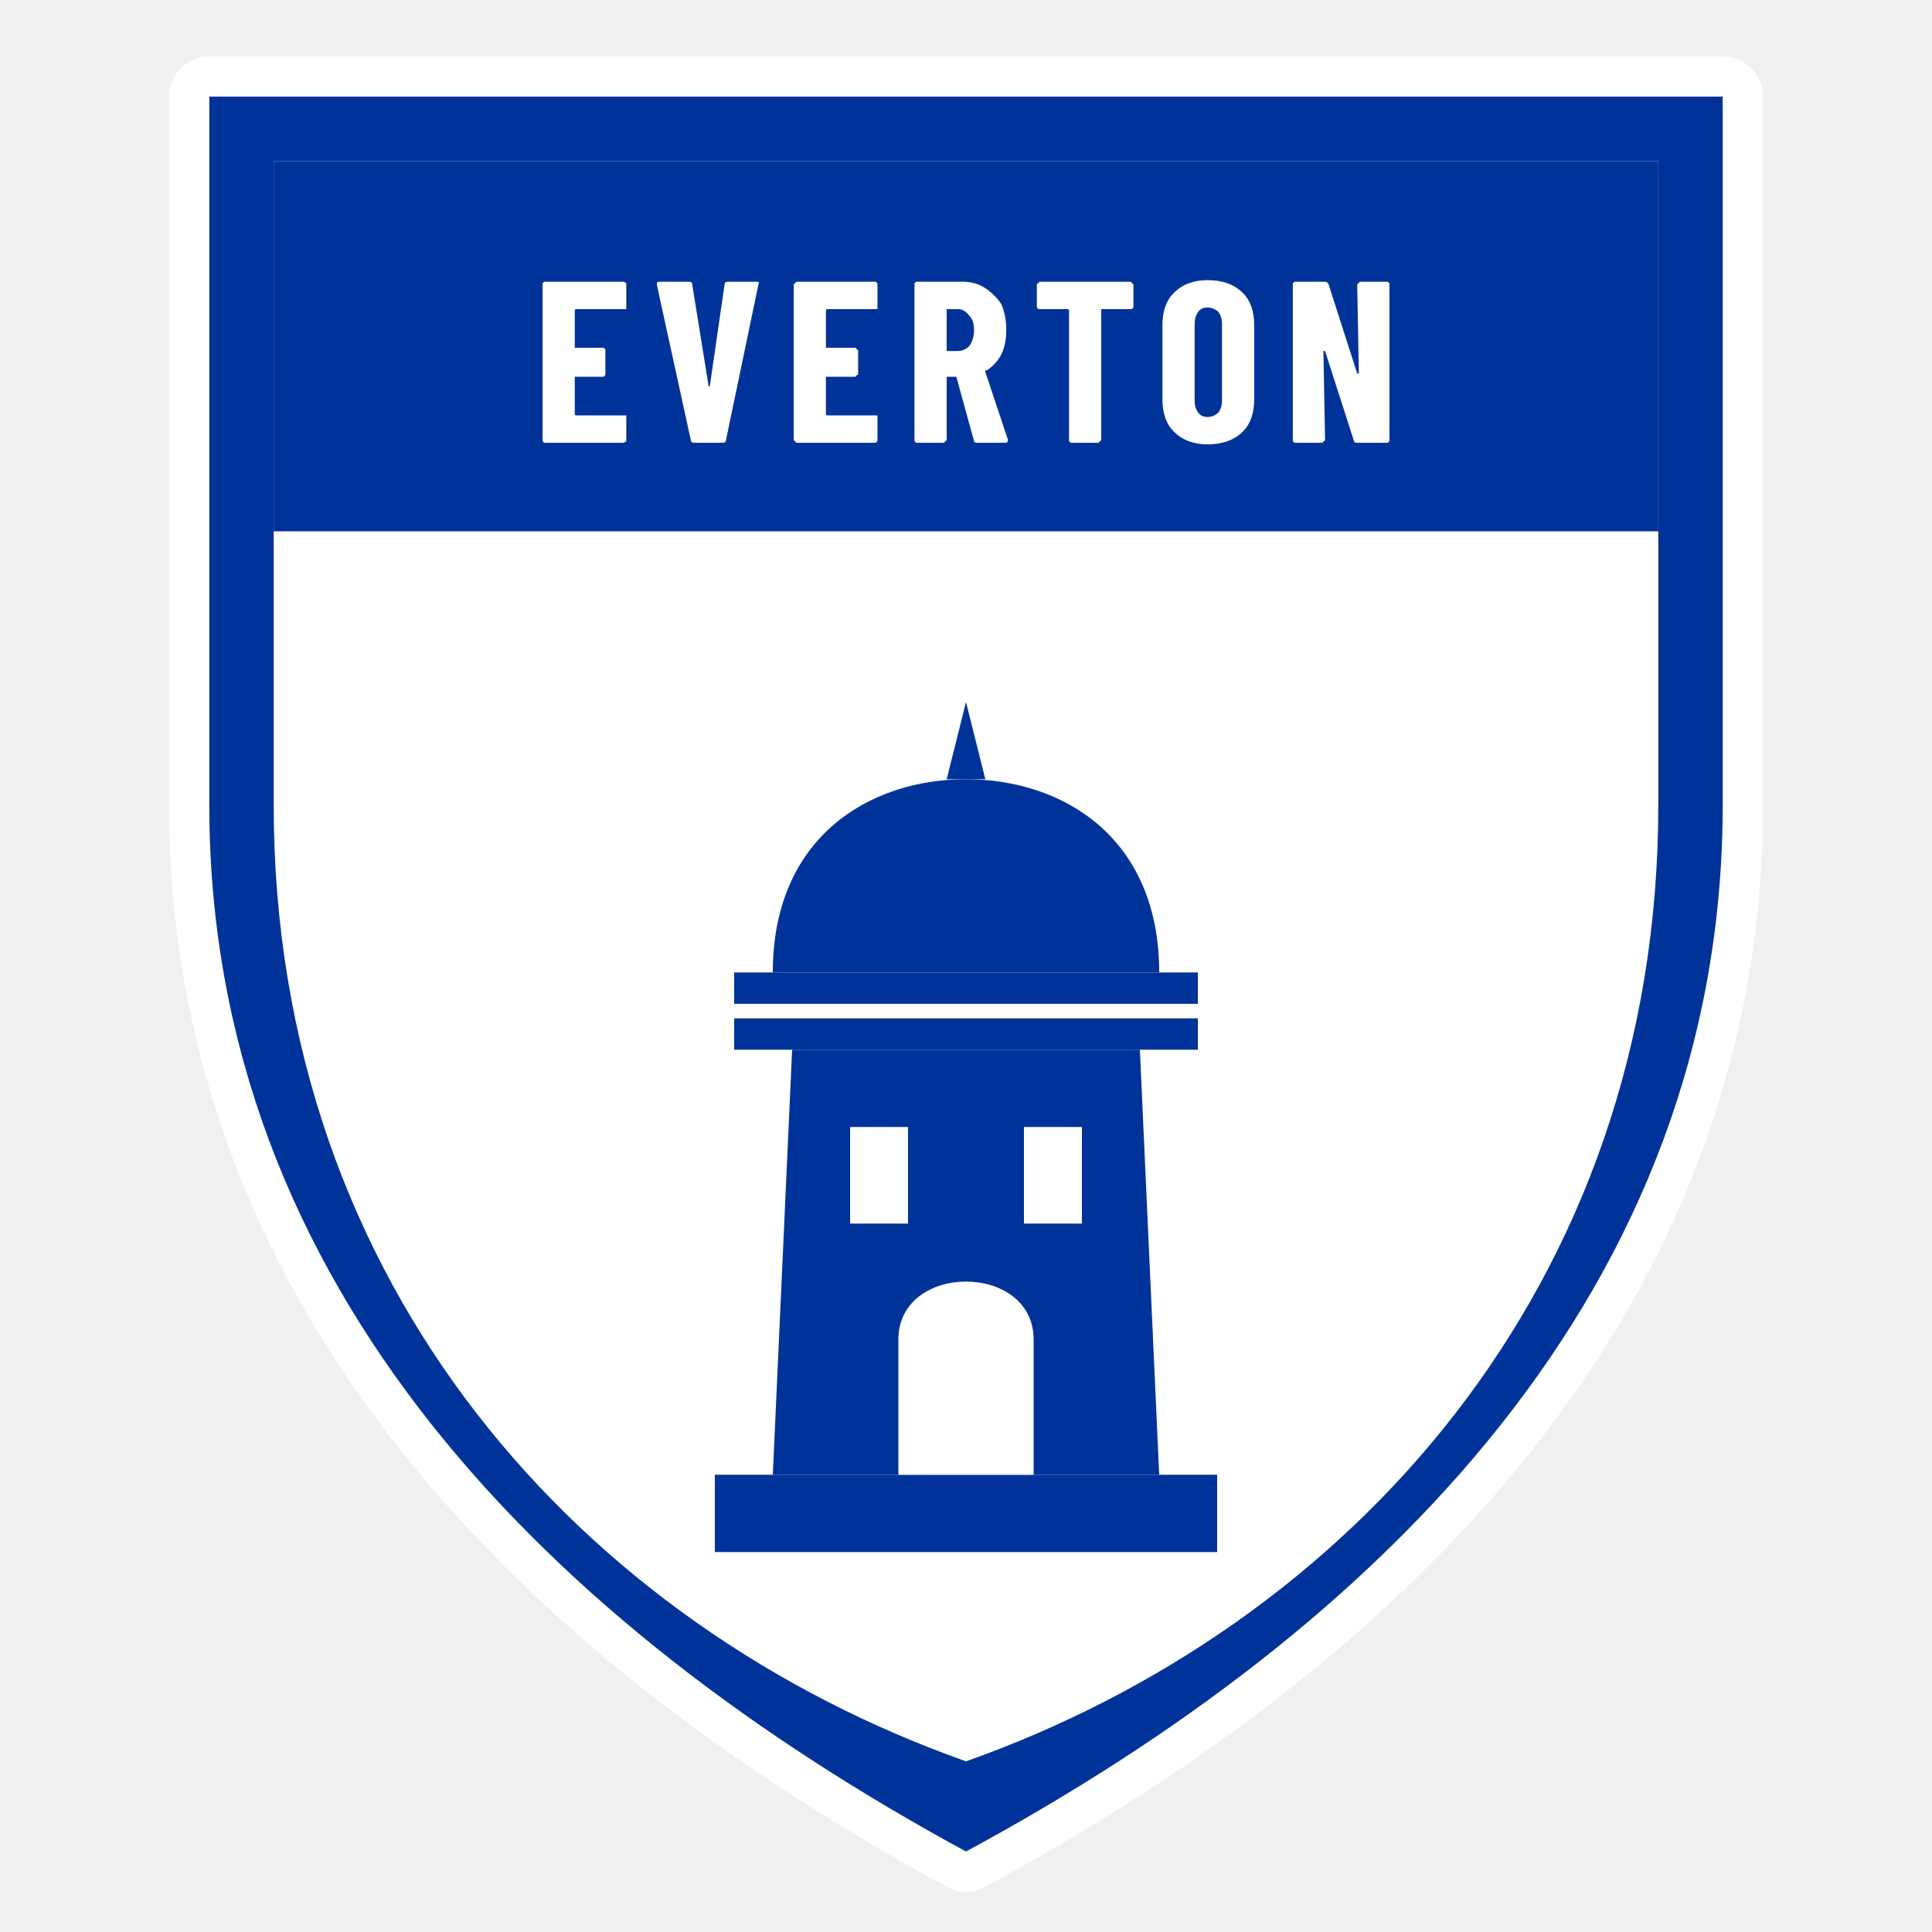
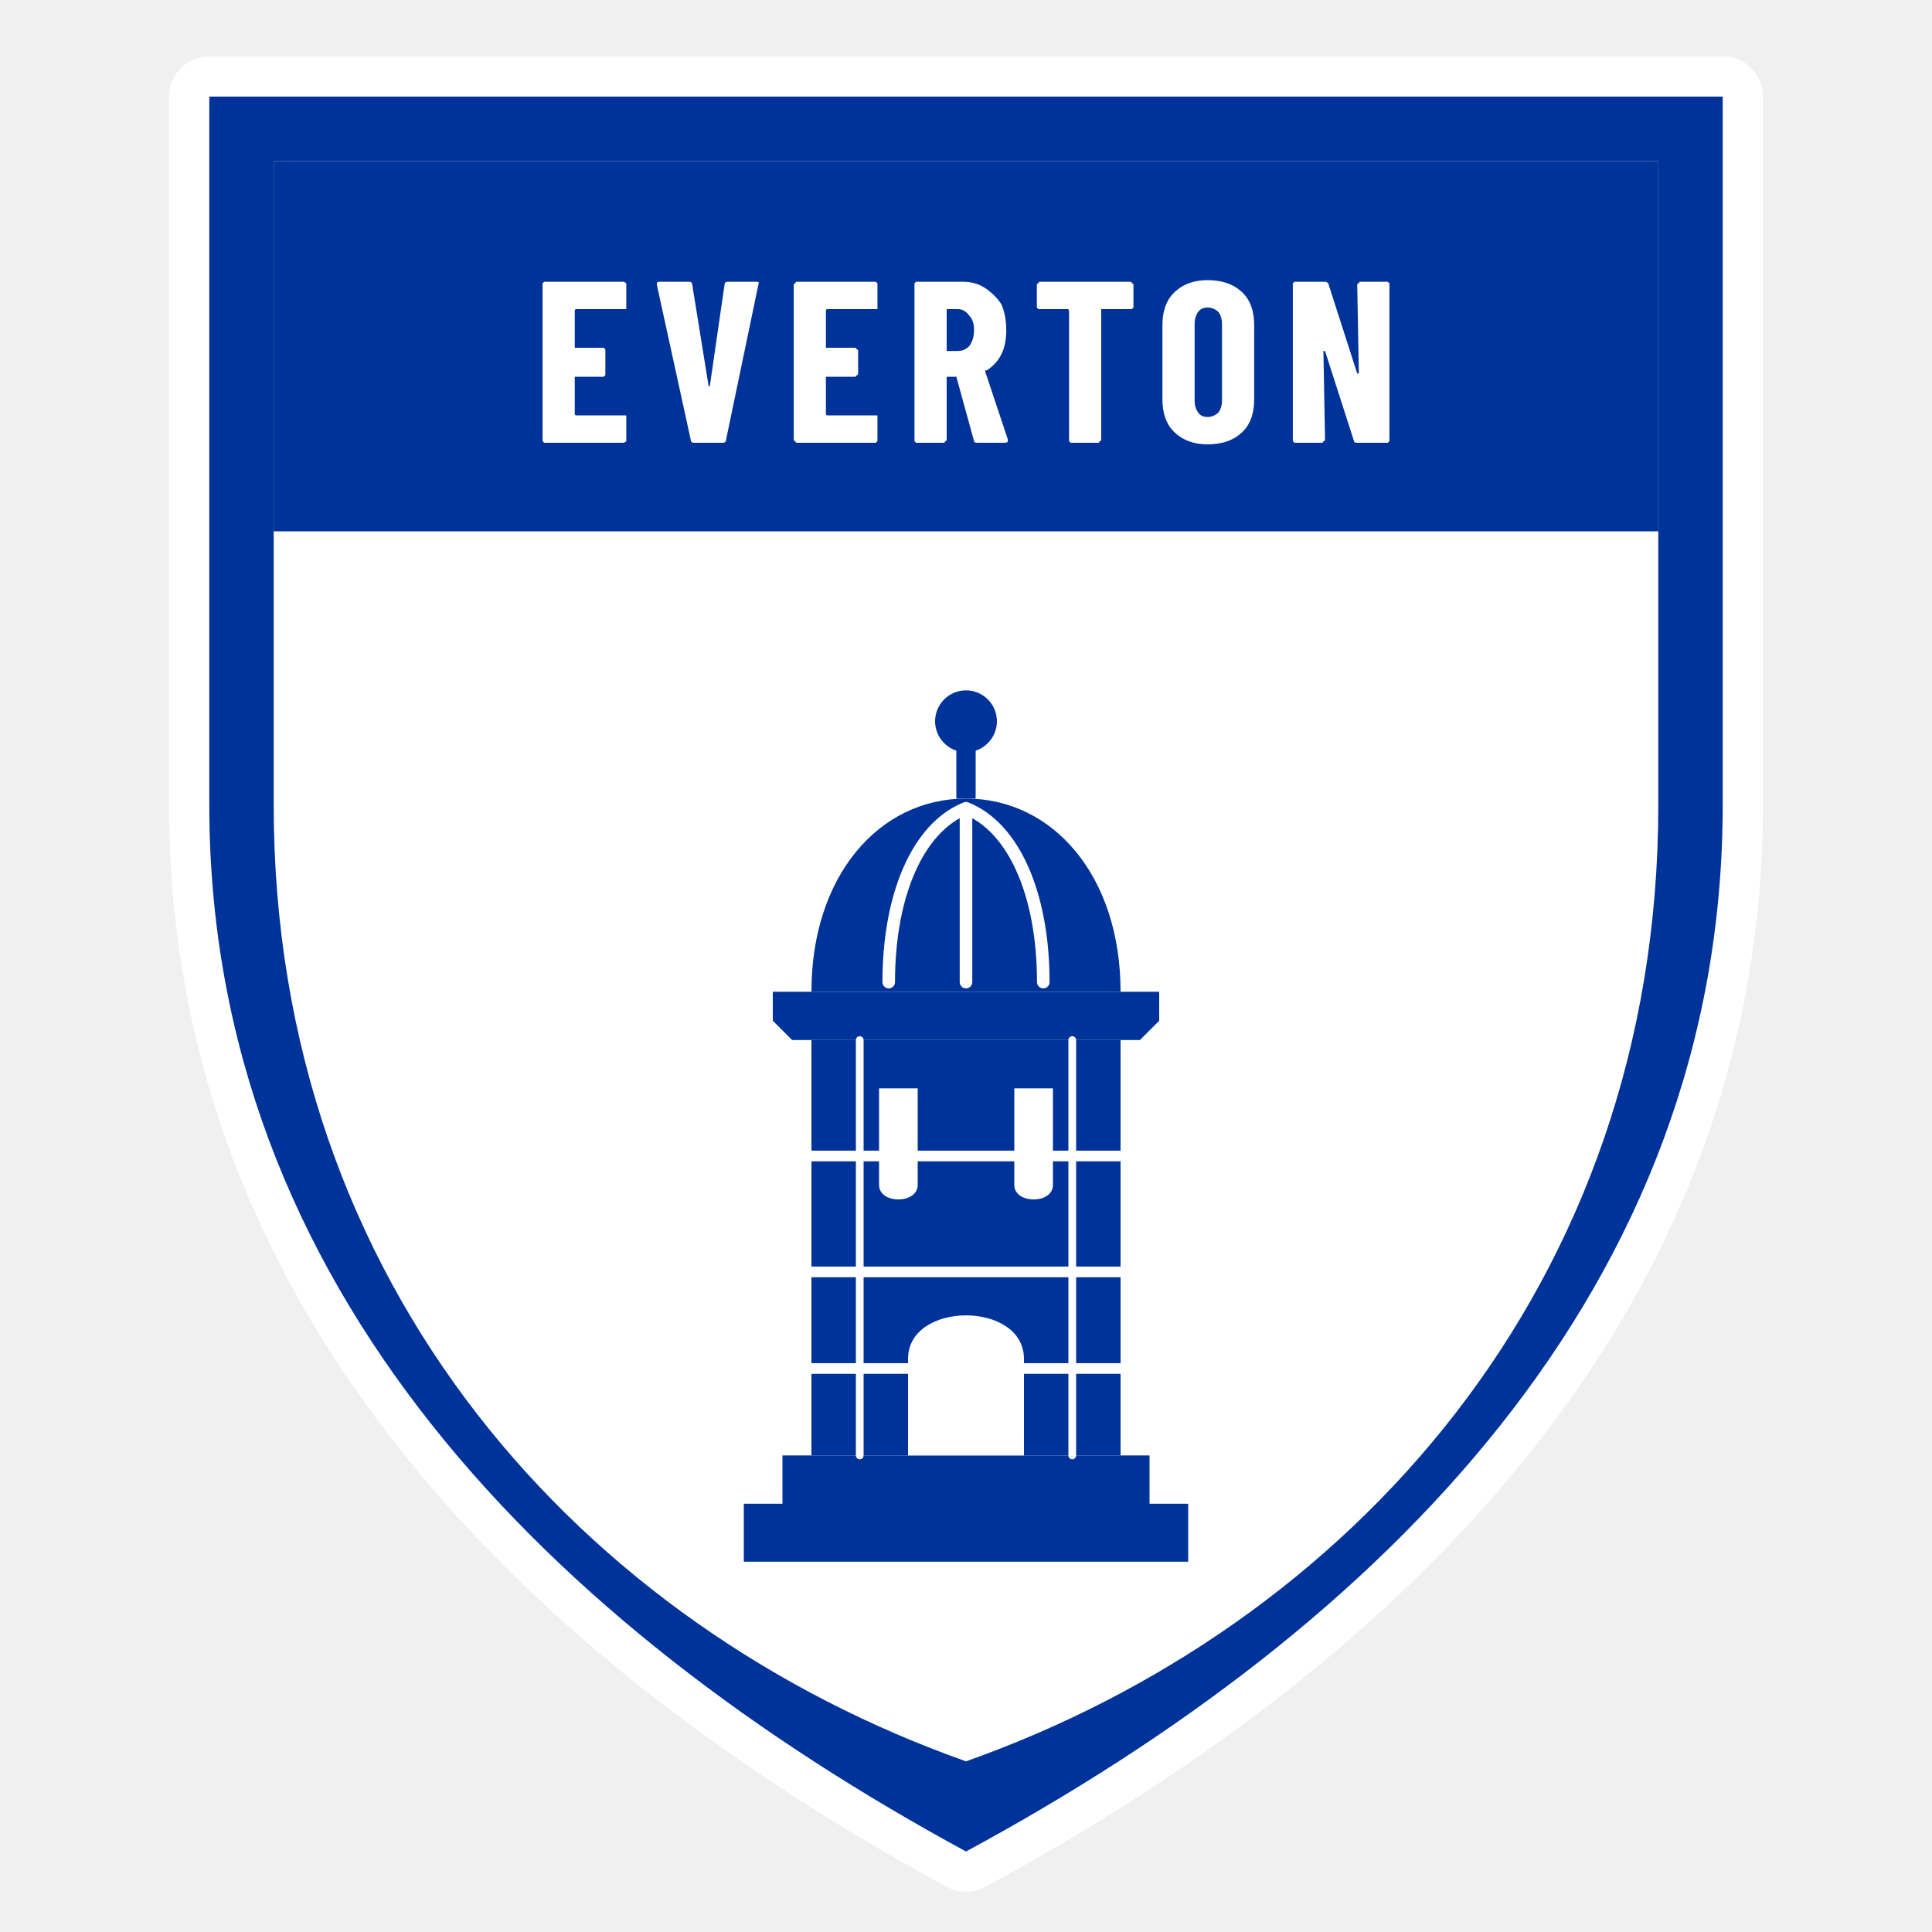
<svg xmlns="http://www.w3.org/2000/svg" viewBox="0 0 120 120" width="120" height="120">
  <defs>
    <clipPath id="c-everton">
      <path d="M17 10L103 10L103 50C103 80 83.7 101 60 109.4C36.3 101 17 80 17 50Z" />
    </clipPath>
  </defs>
  <path d="M13 6L107 6L107 50C107 80 85.9 101 60 115C34.2 101 13 80 13 50Z" fill="#fff" stroke="#fff" stroke-width="5" stroke-linejoin="round" />
  <path d="M13 6L107 6L107 50C107 80 85.9 101 60 115C34.2 101 13 80 13 50Z" fill="#003399" />
  <path d="M17 10L103 10L103 50C103 80 83.7 101 60 109.4C36.3 101 17 80 17 50Z" fill="#fff" />
  <g clip-path="url(#c-everton)">
    <rect x="0" y="0" width="120" height="33" fill="#003399" />
  </g>
  <path d="M38.7 19.2L35.8 19.2Q35.7 19.2 35.7 19.3L35.7 21.6Q35.7 21.6 35.8 21.6L37.5 21.6Q37.5 21.6 37.6 21.7Q37.6 21.7 37.6 21.8L37.6 23.2Q37.6 23.3 37.6 23.3Q37.5 23.4 37.5 23.4L35.8 23.4Q35.7 23.4 35.7 23.4L35.7 25.7Q35.7 25.8 35.8 25.8L38.7 25.8Q38.8 25.8 38.9 25.8Q38.9 25.9 38.9 25.9L38.9 27.3Q38.9 27.4 38.9 27.4Q38.8 27.5 38.7 27.5L33.8 27.5Q33.8 27.5 33.7 27.4Q33.7 27.4 33.7 27.3L33.7 17.7Q33.7 17.6 33.7 17.6Q33.8 17.5 33.8 17.5L38.7 17.5Q38.8 17.5 38.9 17.6Q38.9 17.6 38.9 17.7L38.9 19.1Q38.9 19.1 38.9 19.2Q38.8 19.2 38.7 19.2ZM42.9 27.3L40.8 17.7L40.8 17.6Q40.8 17.5 41 17.5L42.8 17.5Q43 17.5 43 17.7L44 23.9Q44 24 44 24Q44.1 24 44.1 23.9L45 17.7Q45 17.5 45.2 17.5L47 17.5Q47.2 17.5 47.1 17.7L45.1 27.3Q45.1 27.5 44.9 27.5L43.1 27.5Q42.9 27.5 42.9 27.3ZM54.4 19.2L51.4 19.2Q51.3 19.2 51.3 19.3L51.3 21.6Q51.3 21.6 51.4 21.6L53.1 21.6Q53.2 21.6 53.2 21.7Q53.3 21.7 53.3 21.8L53.3 23.2Q53.3 23.3 53.2 23.3Q53.2 23.4 53.1 23.4L51.4 23.4Q51.3 23.4 51.3 23.4L51.3 25.7Q51.3 25.8 51.4 25.8L54.4 25.8Q54.4 25.8 54.5 25.8Q54.5 25.9 54.5 25.9L54.5 27.3Q54.5 27.4 54.5 27.4Q54.4 27.5 54.4 27.5L49.5 27.5Q49.4 27.5 49.4 27.4Q49.3 27.4 49.3 27.3L49.3 17.7Q49.3 17.6 49.4 17.6Q49.4 17.5 49.5 17.5L54.4 17.5Q54.4 17.5 54.5 17.6Q54.5 17.6 54.5 17.7L54.5 19.1Q54.5 19.1 54.5 19.2Q54.4 19.2 54.4 19.2ZM60.5 27.4L59.4 23.4Q59.4 23.4 59.3 23.4L58.8 23.4Q58.8 23.4 58.8 23.4L58.8 27.3Q58.8 27.4 58.7 27.4Q58.7 27.5 58.6 27.5L56.9 27.5Q56.9 27.5 56.8 27.4Q56.8 27.4 56.8 27.3L56.8 17.7Q56.8 17.6 56.8 17.6Q56.9 17.5 56.9 17.5L59.8 17.5Q60.6 17.5 61.2 17.9Q61.8 18.3 62.2 18.9Q62.5 19.6 62.5 20.5Q62.5 21.4 62.2 22Q61.9 22.6 61.3 23Q61.3 23 61.2 23Q61.2 23.1 61.2 23.1L62.6 27.3L62.6 27.4Q62.6 27.5 62.4 27.5L60.7 27.5Q60.5 27.5 60.5 27.4ZM58.8 19.3L58.8 21.7Q58.8 21.8 58.8 21.8L59.5 21.8Q59.9 21.8 60.2 21.5Q60.5 21.1 60.5 20.5Q60.5 19.9 60.2 19.6Q59.9 19.2 59.5 19.2L58.8 19.2Q58.8 19.2 58.8 19.3ZM70.4 17.7L70.4 19.1Q70.4 19.1 70.3 19.2Q70.3 19.2 70.2 19.2L68.4 19.2Q68.4 19.2 68.4 19.3L68.4 27.3Q68.4 27.4 68.3 27.4Q68.3 27.5 68.2 27.5L66.5 27.5Q66.5 27.5 66.4 27.4Q66.4 27.4 66.4 27.3L66.4 19.3Q66.4 19.2 66.3 19.2L64.6 19.2Q64.5 19.2 64.5 19.2Q64.4 19.1 64.4 19.1L64.4 17.7Q64.4 17.6 64.5 17.6Q64.5 17.5 64.6 17.5L70.2 17.5Q70.3 17.5 70.3 17.6Q70.4 17.6 70.4 17.7ZM72.2 24.8L72.2 20.2Q72.2 18.9 72.9 18.2Q73.7 17.4 75 17.4Q76.4 17.4 77.2 18.2Q77.9 18.9 77.9 20.2L77.9 24.8Q77.9 26.1 77.2 26.8Q76.4 27.6 75 27.6Q73.7 27.6 72.9 26.8Q72.2 26.1 72.2 24.8ZM75.9 24.9L75.9 20.1Q75.9 19.7 75.7 19.4Q75.4 19.1 75 19.1Q74.6 19.1 74.4 19.4Q74.2 19.7 74.2 20.1L74.2 24.9Q74.2 25.3 74.4 25.6Q74.6 25.9 75 25.9Q75.4 25.9 75.7 25.6Q75.9 25.3 75.9 24.9ZM84.5 17.5L86.2 17.5Q86.2 17.5 86.3 17.6Q86.3 17.6 86.3 17.7L86.3 27.3Q86.3 27.4 86.3 27.4Q86.2 27.5 86.2 27.5L84.3 27.5Q84.1 27.5 84.1 27.4L82.3 21.8Q82.3 21.8 82.3 21.8Q82.2 21.8 82.2 21.8L82.3 27.3Q82.3 27.4 82.2 27.4Q82.2 27.5 82.1 27.5L80.4 27.5Q80.4 27.5 80.3 27.4Q80.3 27.4 80.3 27.3L80.3 17.7Q80.3 17.6 80.3 17.6Q80.4 17.5 80.4 17.5L82.3 17.5Q82.4 17.5 82.5 17.6L84.3 23.2Q84.3 23.2 84.3 23.2Q84.4 23.2 84.4 23.2L84.3 17.7Q84.3 17.6 84.4 17.6Q84.4 17.5 84.5 17.5Z" fill="#fff" />
  <g transform="translate(60 70) scale(0.6) translate(-50 -50)">
-     <path d="M50 6L52 14L48 14Z" fill="#003399" />
-     <path d="M30 34C30 20 40 14 50 14C60 14 70 20 70 34Z" fill="#003399" />
-     <path d="M26 34L74 34L74 42L26 42Z" fill="#003399" />
-     <path d="M32 42L68 42L70 86L30 86Z" fill="#003399" />
-     <path d="M24 86L76 86L76 94L24 94Z" fill="#003399" />
-     <path d="M43 86L43 72C43 64 57 64 57 72L57 86Z" fill="#fff" />
-     <path d="M38 50L44 50L44 60L38 60Z" fill="#fff" />
-     <path d="M56 50L62 50L62 60L56 60Z" fill="#fff" />
-     <path d="M26 38L74 38" fill="none" stroke="#fff" stroke-width="1.5" stroke-linecap="round" stroke-linejoin="round" />
+     <circle cx="50" cy="8" r="3.2" fill="#003399" />
+     <path d="M49 10L51 10L51 16L49 16Z" fill="#003399" />
+     <path d="M34 36C34 24 41 16 50 16C59 16 66 24 66 36Z" fill="#003399" />
+     <path d="M42 35C42 26 45 19 50 17M58 35C58 26 55 19 50 17M50 17L50 35" fill="none" stroke="#fff" stroke-width="1.3" stroke-linecap="round" stroke-linejoin="round" />
+     <path d="M30 36L70 36L70 39L68 41L32 41L30 39Z" fill="#003399" />
+     <path d="M34 41L66 41L66 84L34 84Z" fill="#003399" />
+     <path d="M31 84L69 84L69 89L31 89ZM27 89L73 89L73 95L27 95Z" fill="#003399" />
+     <path d="M34 53L66 53M34 65L66 65M34 75L66 75" fill="none" stroke="#fff" stroke-width="1.1" stroke-linecap="round" stroke-linejoin="round" />
+     <path d="M39 41L39 84M61 41L61 84" fill="none" stroke="#fff" stroke-width="0.8" stroke-linecap="round" stroke-linejoin="round" />
+     <path d="M44 84L44 74C44 68 56 68 56 74L56 84Z" fill="#fff" />
+     <path d="M41 46L45 46L45 56C45 58 41 58 41 56ZM55 46L59 46L59 56C59 58 55 58 55 56Z" fill="#fff" />
  </g>
</svg>
